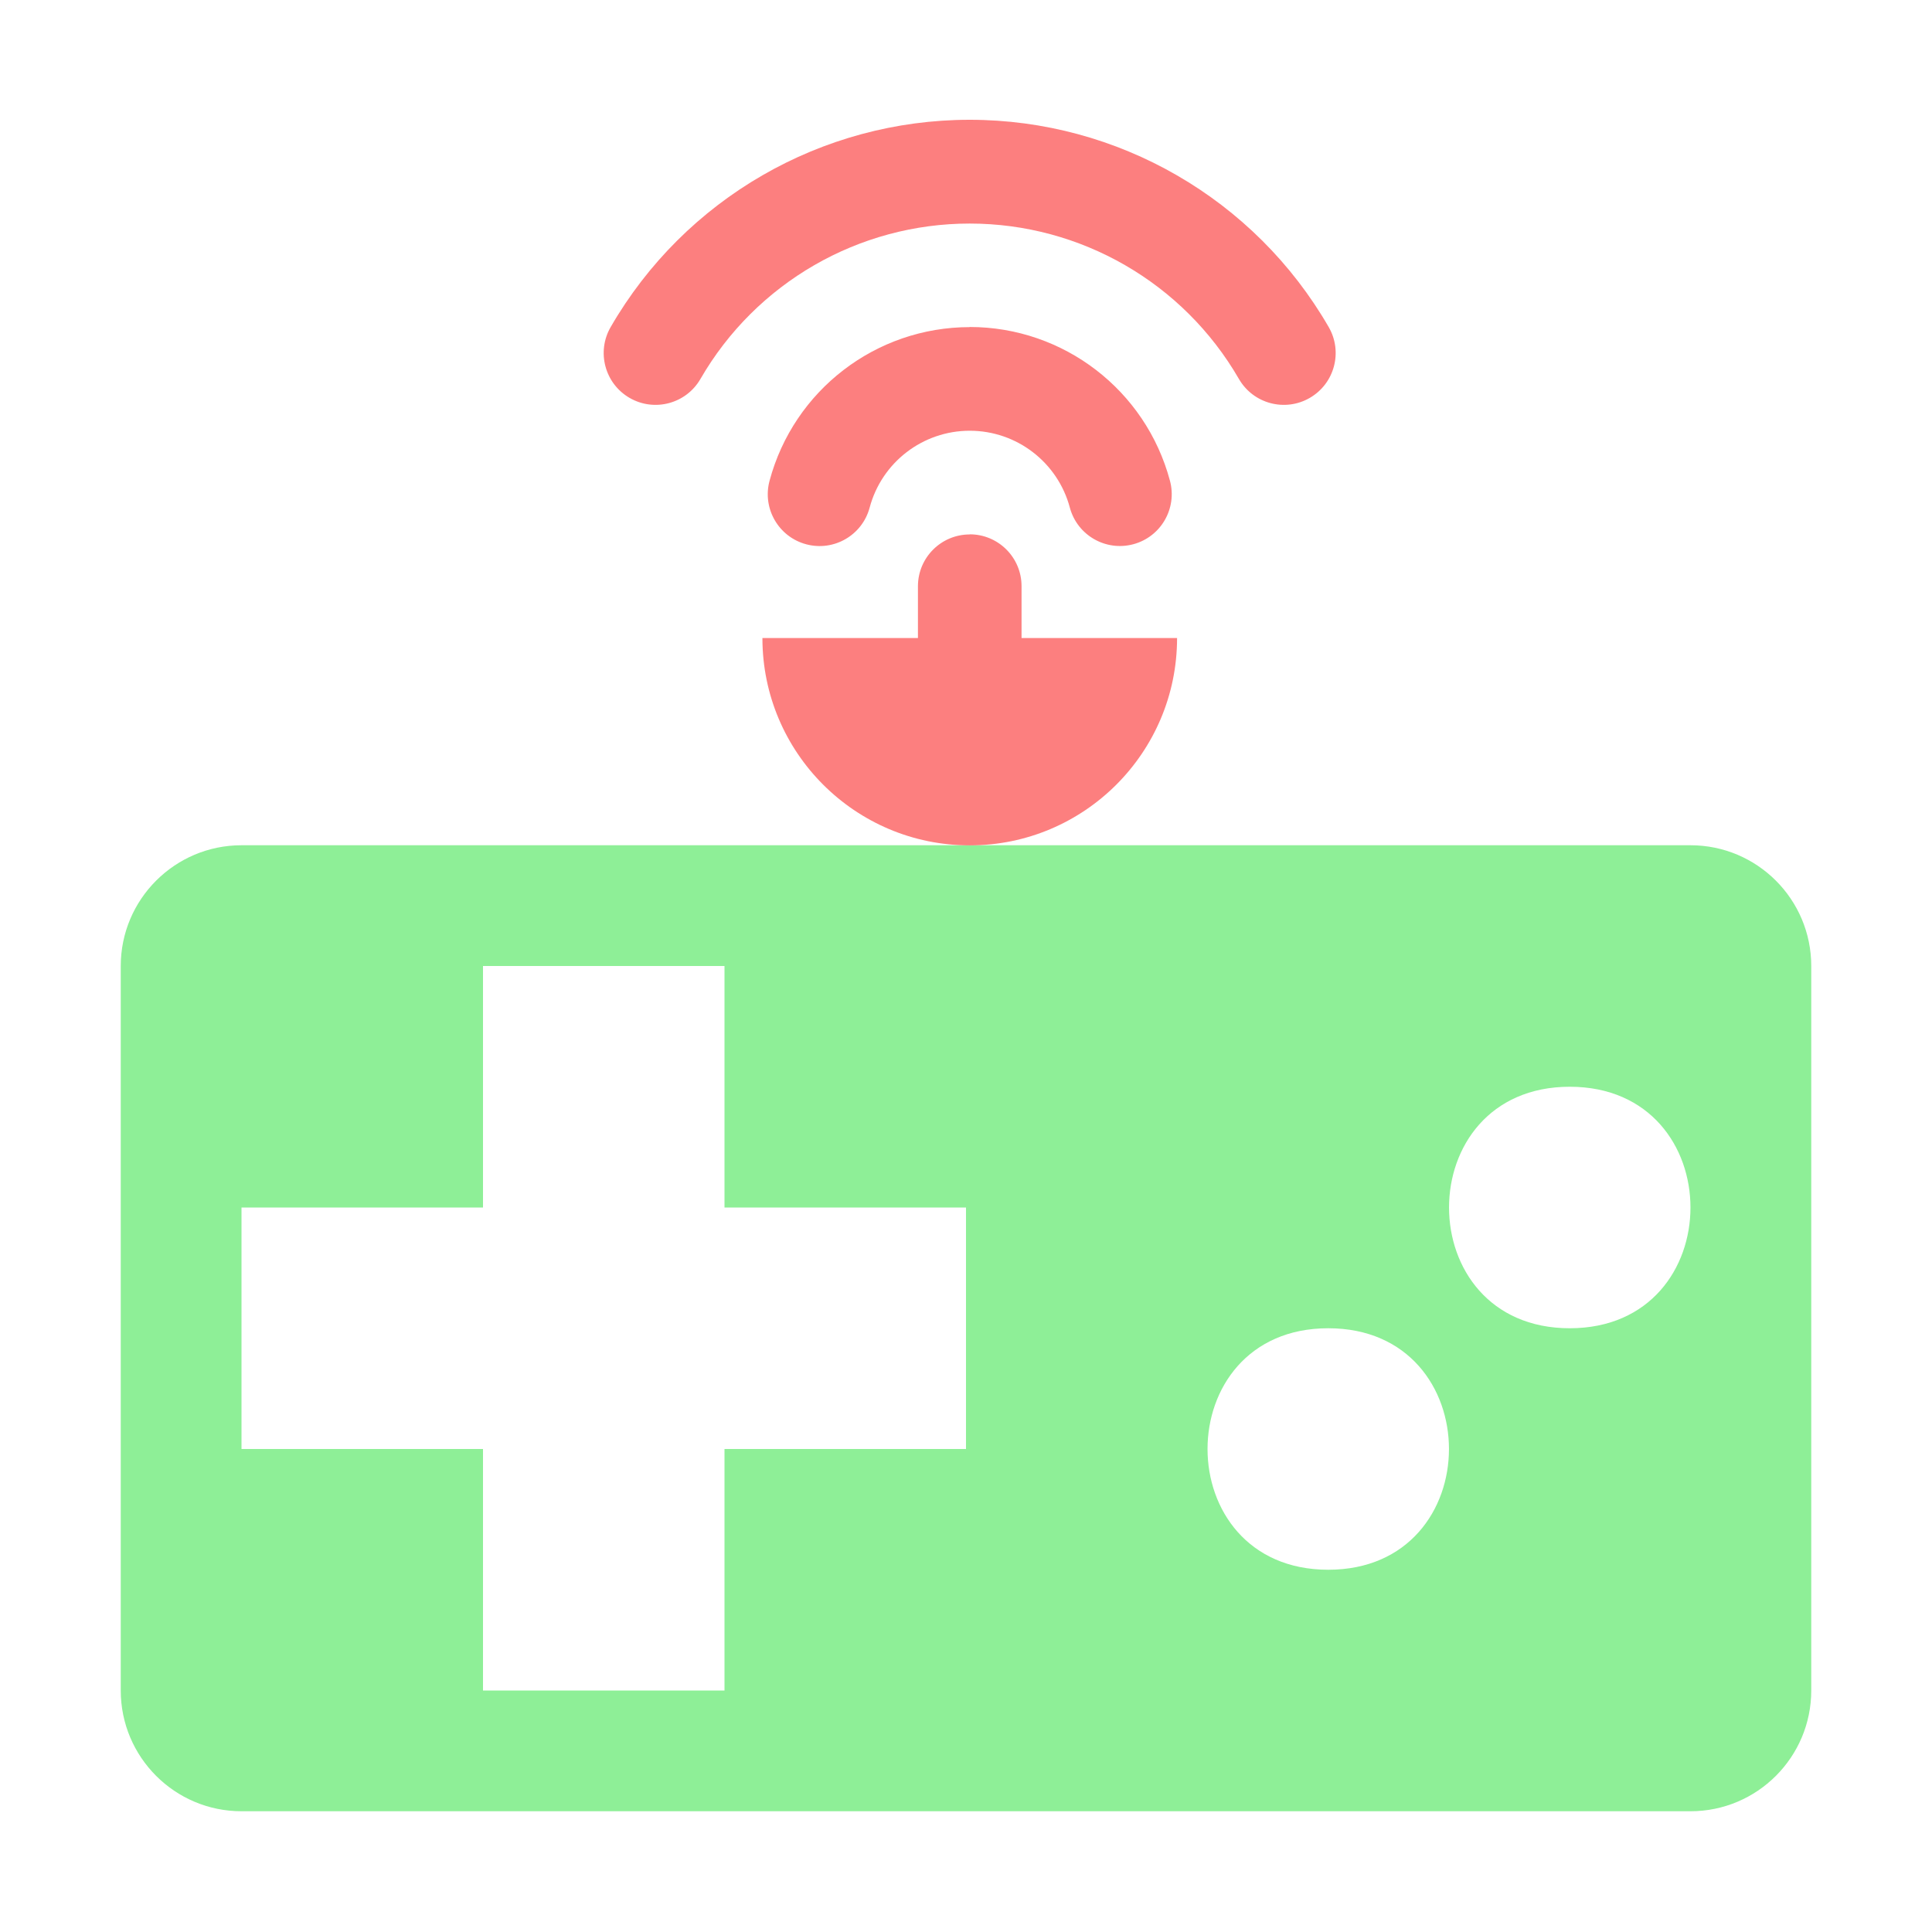
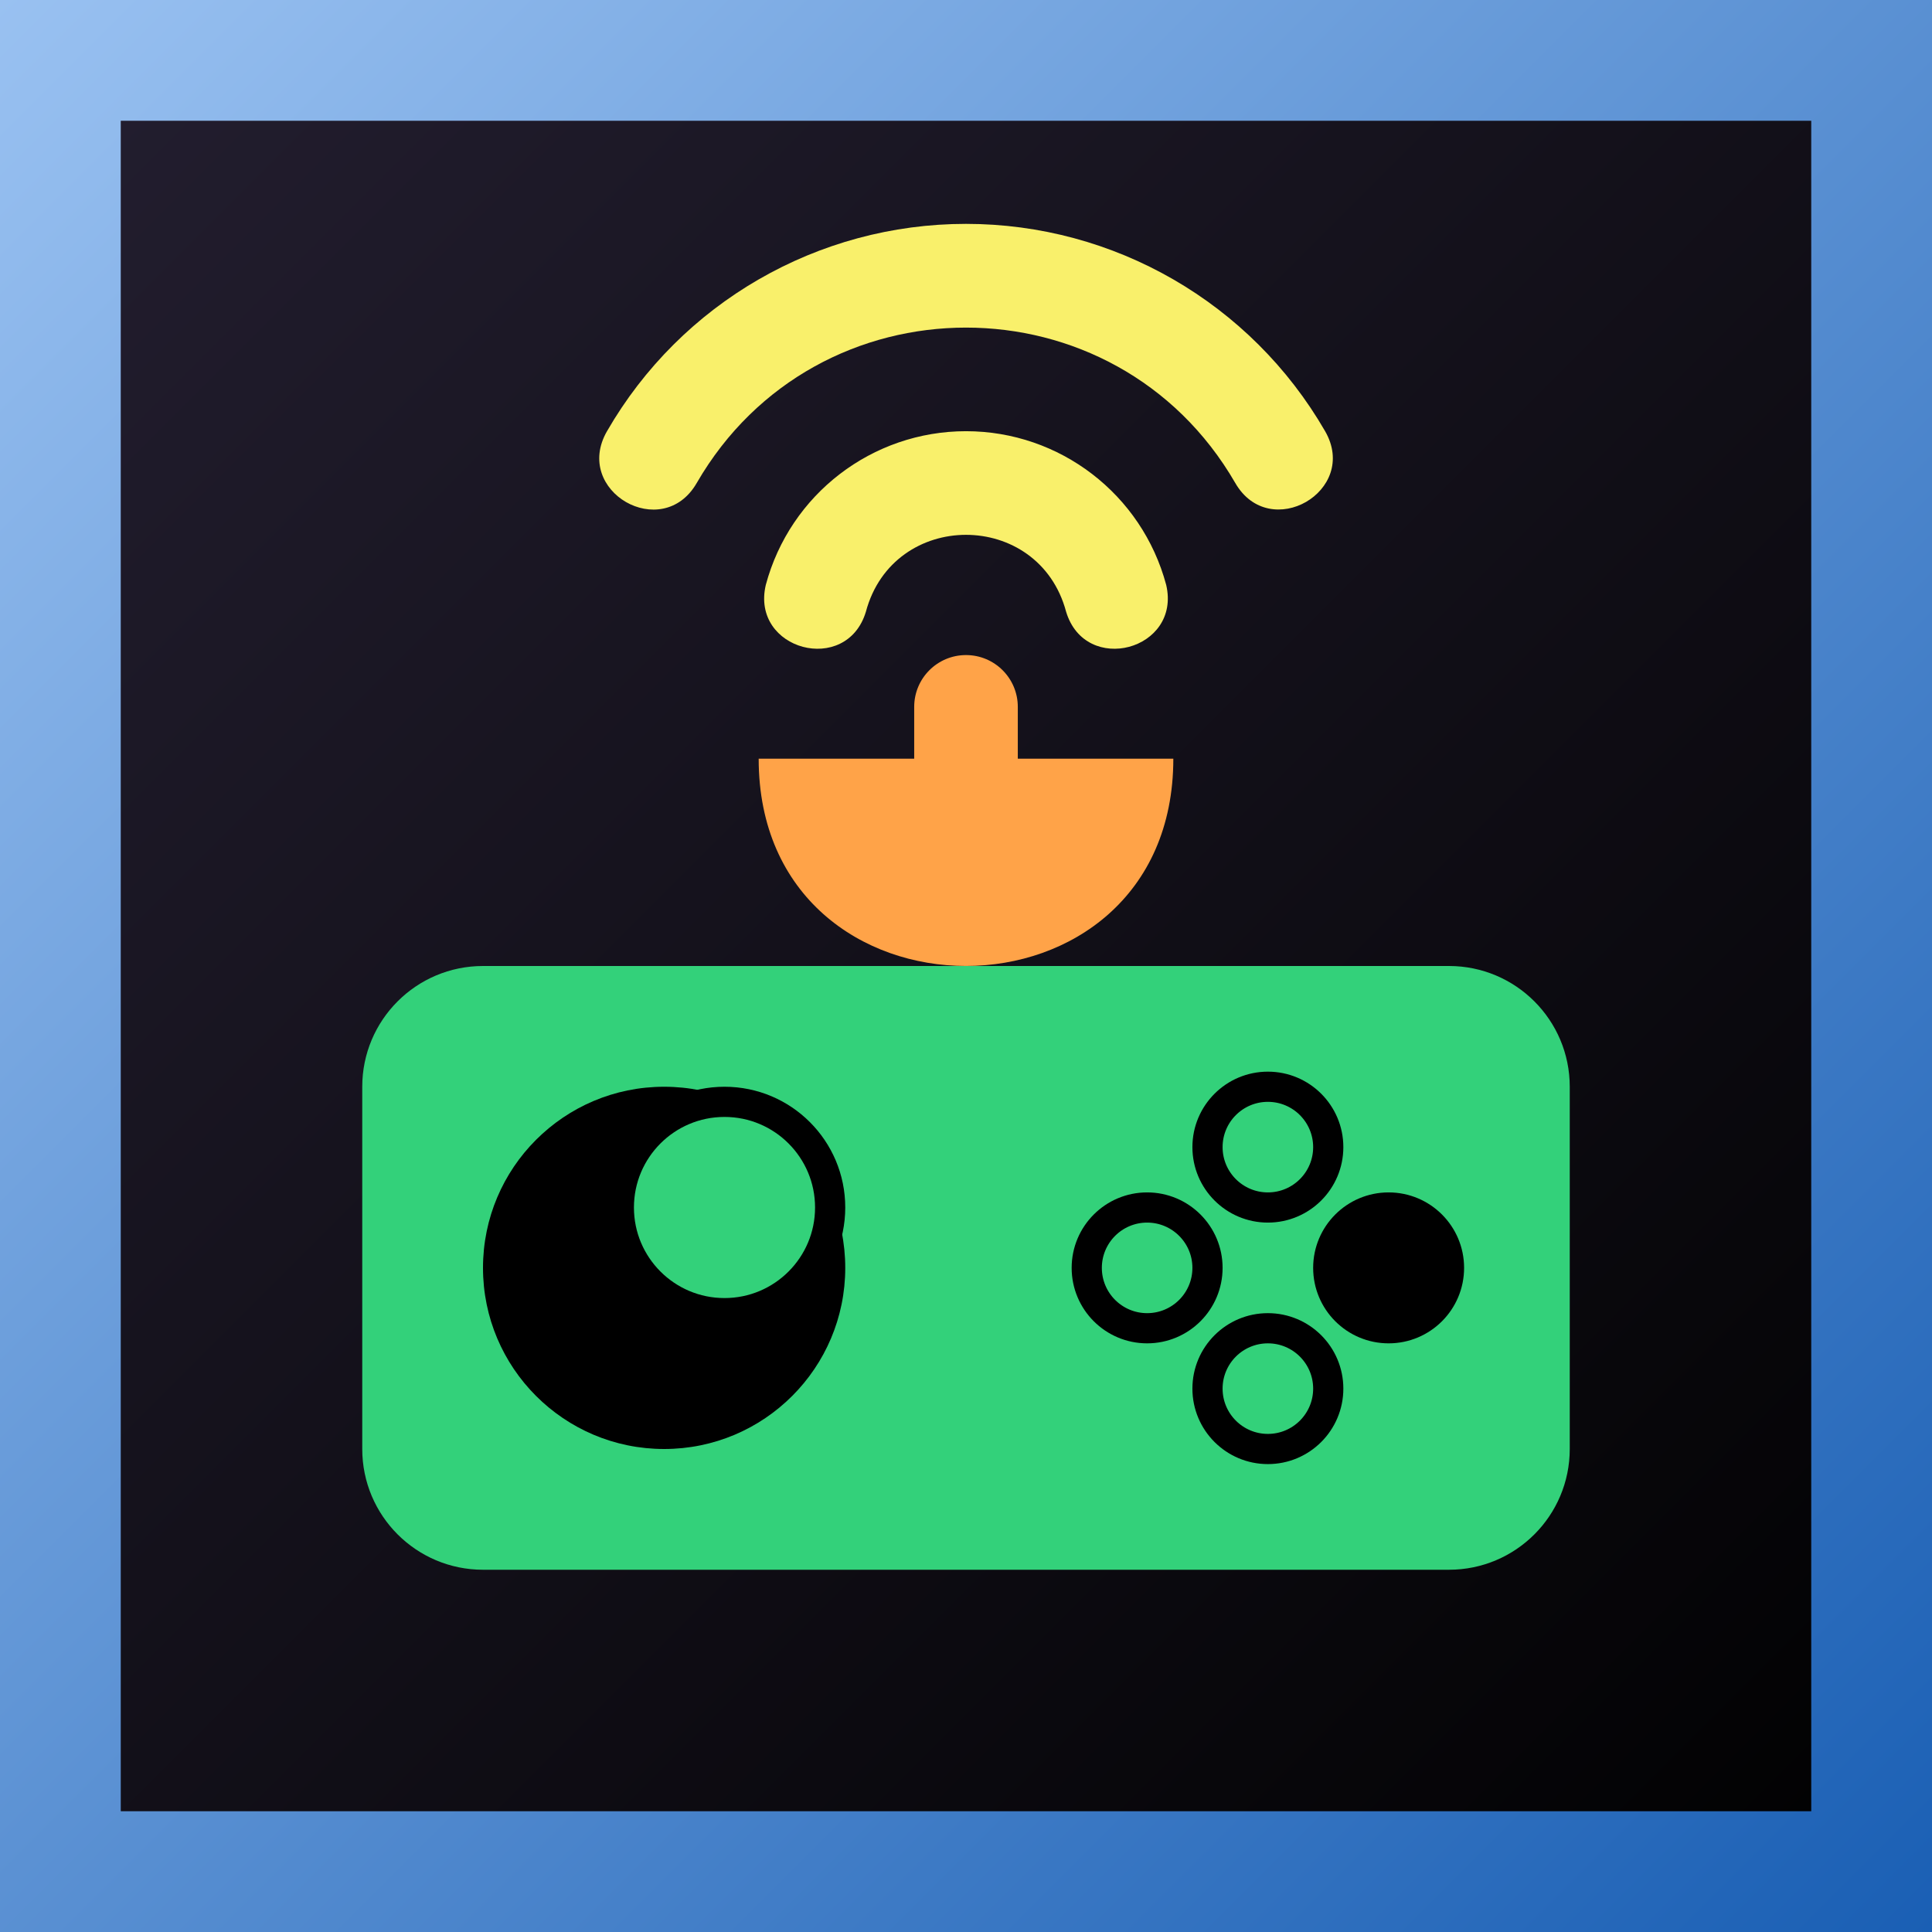
- <svg xmlns="http://www.w3.org/2000/svg" width="16" height="16" viewBox="0 0 16 16" version="1.1" id="svg1">
-   <defs id="defs1" />
+ <svg xmlns="http://www.w3.org/2000/svg" xmlns:xlink="http://www.w3.org/1999/xlink" width="128" height="128" viewBox="0 0 16 16" version="1.1" id="svg1">
+   <defs id="defs1">
+     <linearGradient xlink:href="#linearGradient9719" id="linearGradient9721" x1="16" y1="16" x2="0" y2="0" gradientUnits="userSpaceOnUse" />
+     <linearGradient id="linearGradient9719">
+       <stop style="stop-color:#000000;stop-opacity:1;" offset="0" id="stop9717" />
+       <stop style="stop-color:#241f31;stop-opacity:1;" offset="1" id="stop9715" />
+     </linearGradient>
+     <linearGradient xlink:href="#linearGradient10139" id="linearGradient10141" x1="16" y1="16" x2="0" y2="0" gradientUnits="userSpaceOnUse" />
+     <linearGradient id="linearGradient10139">
+       <stop style="stop-color:#1a5fb4;stop-opacity:1;" offset="0" id="stop10135" />
+       <stop style="stop-color:#99c1f1;stop-opacity:1;" offset="1" id="stop10137" />
+     </linearGradient>
+   </defs>
  <g id="layer1">
-     <path d="M 2,7 C 1.448,7 1,7.448 1,8 v 6 c 0,0.552 0.448,1 1,1 h 12 c 0.552,0 1,-0.448 1,-1 V 8 C 15,7.448 14.552,7 14,7 Z m 2,1 h 2 v 2 h 2 v 2 H 6 v 2 H 4 V 12 H 2 v -2 h 2 z m 9,1 c 1.333,0 1.333,2 0,2 -1.333,0 -1.333,-2 0,-2 z m -2,2 c 1.333,0 1.333,2 0,2 -1.333,0 -1.333,-2 0,-2 z" fill="#fc7f7f" id="path1" style="fill:#8eef97;fill-opacity:1" />
-     <path d="m 8.031,0.992 a 3.434,3.434 0 0 0 -2.974,1.717 0.429,0.429 0 0 0 0.744,0.429 2.575,2.575 0 0 1 4.459,0 0.429,0.429 0 0 0 0.744,-0.429 3.434,3.434 0 0 0 -2.974,-1.717 z m 0,1.717 a 1.717,1.717 0 0 0 -1.658,1.273 0.429,0.429 0 0 0 0.829,0.222 0.858,0.858 0 0 1 1.658,0 A 0.429,0.429 0 0 0 9.689,3.981 1.717,1.717 0 0 0 8.031,2.708 Z m 0,1.717 a 0.429,0.429 0 0 0 -0.429,0.429 v 0.429 H 6.314 a 1.717,1.717 0 0 0 3.434,0 H 8.46 V 4.854 A 0.429,0.429 0 0 0 8.031,4.425 Z" fill="#8da5f3" id="path1-6" style="fill:#fc7f7f;stroke-width:1;fill-opacity:1" />
+     <rect style="fill:url(#linearGradient9721);fill-opacity:1;stroke:url(#linearGradient10141);stroke-width:1;stroke-linecap:round;stroke-miterlimit:4;stroke-dasharray:none;stroke-opacity:1;paint-order:normal" id="rect790" width="15" height="15" x="0.5" y="0.5" rx="0" ry="3.5" />
+     <g id="g12">
+       <path d="m 8,5.425 c -0.237,0 -0.429,0.192 -0.429,0.429 v 0.429 h -1.288 c 0,2.289 3.434,2.289 3.434,0 h -1.288 v -0.429 c 0,-0.237 -0.192,-0.429 -0.429,-0.429 z" fill="#8da5f3" id="path1-6" style="display:inline;fill:#ffa348;fill-opacity:1;stroke-width:1" />
+       <path d="M 8,1.854 C 6.773,1.854 5.64,2.508 5.027,3.571 4.741,4.067 5.484,4.496 5.77,4 6.762,2.284 9.238,2.284 10.23,4 10.516,4.495 11.259,4.066 10.974,3.571 10.36,2.508 9.227,1.854 8,1.854 Z m 0,1.717 c -0.777,1.508e-4 -1.457,0.522 -1.658,1.273 -0.127,0.54 0.669,0.753 0.829,0.222 0.227,-0.849 1.431,-0.849 1.658,0 0.16,0.531 0.955,0.318 0.829,-0.222 C 9.457,4.093 8.777,3.571 8,3.571 Z" style="display:inline;fill:#f9f06b;fill-opacity:1;stroke-width:1" id="path1" />
+     </g>
+     <g id="g14">
+       <rect style="fill:#33d17a;stroke:none;stroke-width:1;stroke-linejoin:round;stroke-dasharray:none;stroke-opacity:1" id="rect8" width="10" height="5" x="3" y="8" rx="1" ry="1" clip-path="none" />
+       <g id="g52" clip-path="none" style="stroke-width:1">
+         <g id="g47" style="stroke-width:1">
+           <rect style="fill:#000000;stroke:none;stroke-width:1;stroke-linejoin:round;stroke-dasharray:none;stroke-opacity:1" id="rect46" width="3" height="3" x="4" y="9" ry="1.5" rx="1.5" />
+           <rect style="fill:#33d17a;stroke:#000000;stroke-width:0.25;stroke-linejoin:round;stroke-dasharray:none;stroke-opacity:1" id="rect47" width="1.75" height="1.75" x="5.125" y="9.125" ry="1" rx="1" />
+         </g>
+         <g id="g51" style="stroke-width:1">
+           <rect style="fill:none;stroke:#000000;stroke-width:0.25;stroke-linejoin:round;stroke-dasharray:none;stroke-opacity:1" id="rect48" width="1" height="1" x="9" y="10" ry="1" rx="1" />
+           <rect style="fill:none;stroke:#000000;stroke-width:0.25;stroke-linejoin:round;stroke-dasharray:none;stroke-opacity:1" id="rect49" width="1" height="1" x="10" y="9" ry="1" rx="1" />
+           <rect style="fill:none;stroke:#000000;stroke-width:0.25;stroke-linejoin:round;stroke-dasharray:none;stroke-opacity:1" id="rect50" width="1" height="1" x="10" y="11" ry="1" rx="1" />
+           <rect style="fill:#000000;stroke:#000000;stroke-width:0.25;stroke-linejoin:round;stroke-dasharray:none;stroke-opacity:1" id="rect51" width="1" height="1" x="11" y="10" ry="1" rx="1" />
+         </g>
+       </g>
+     </g>
  </g>
</svg>
